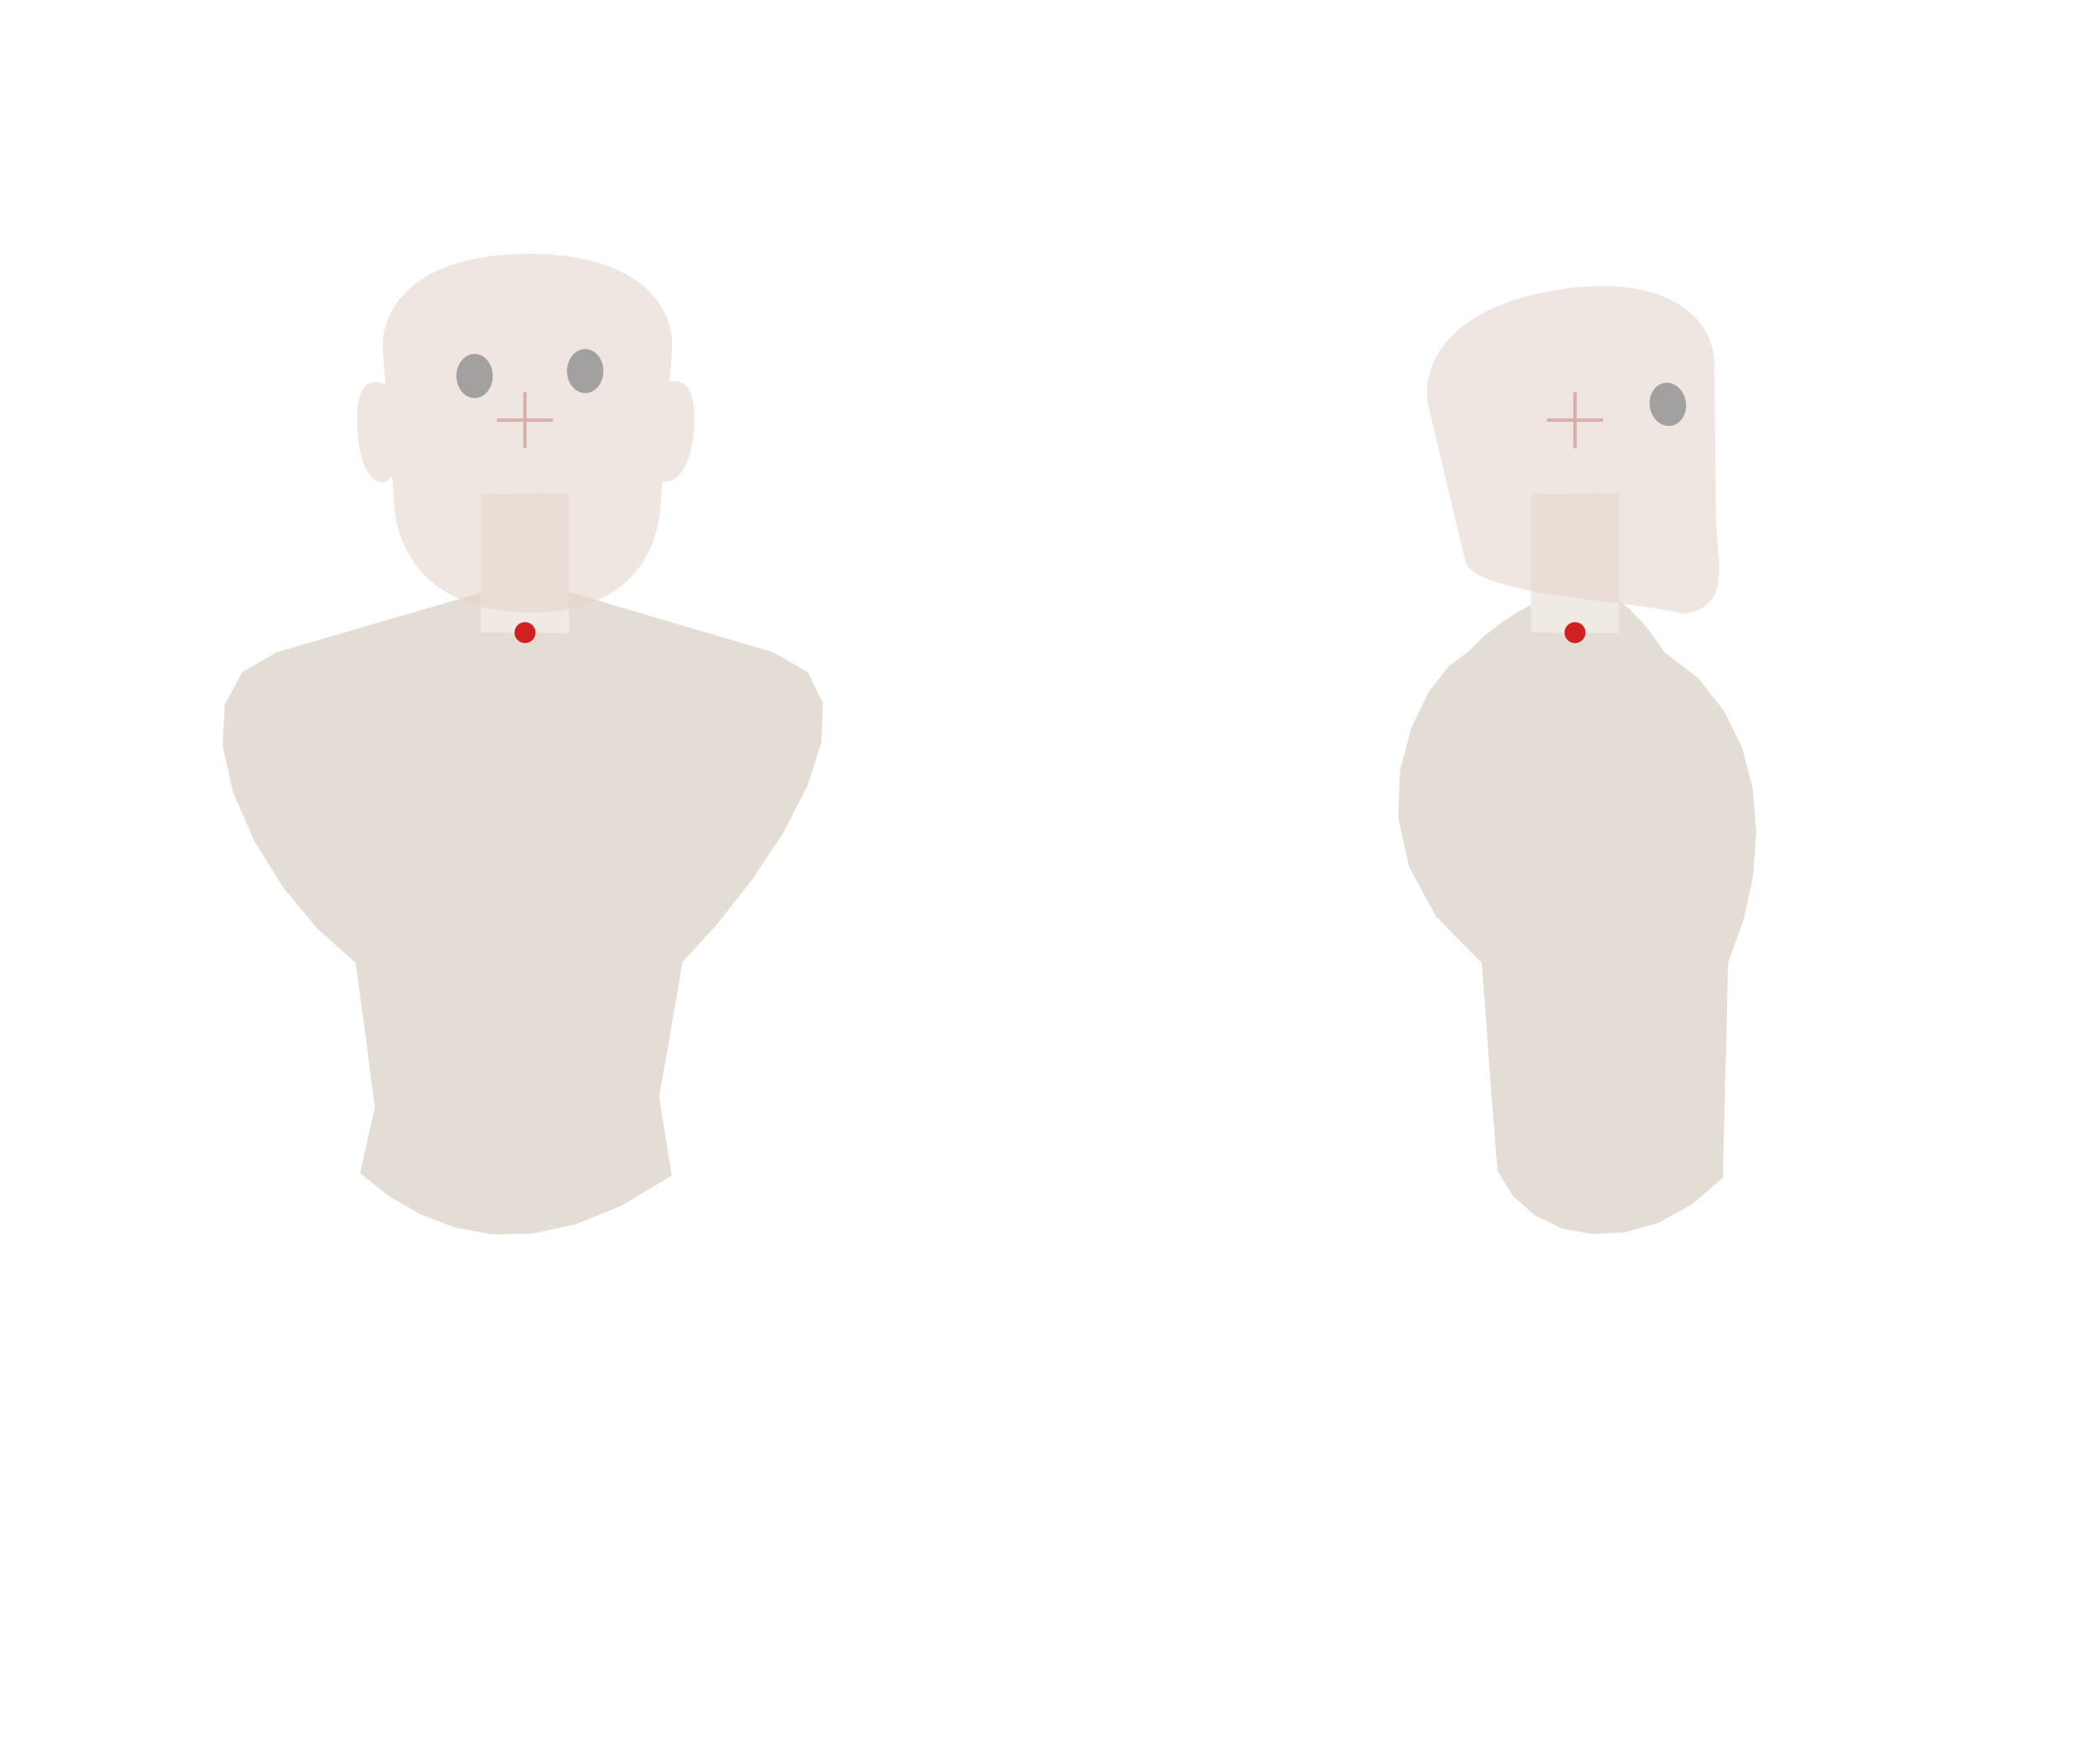
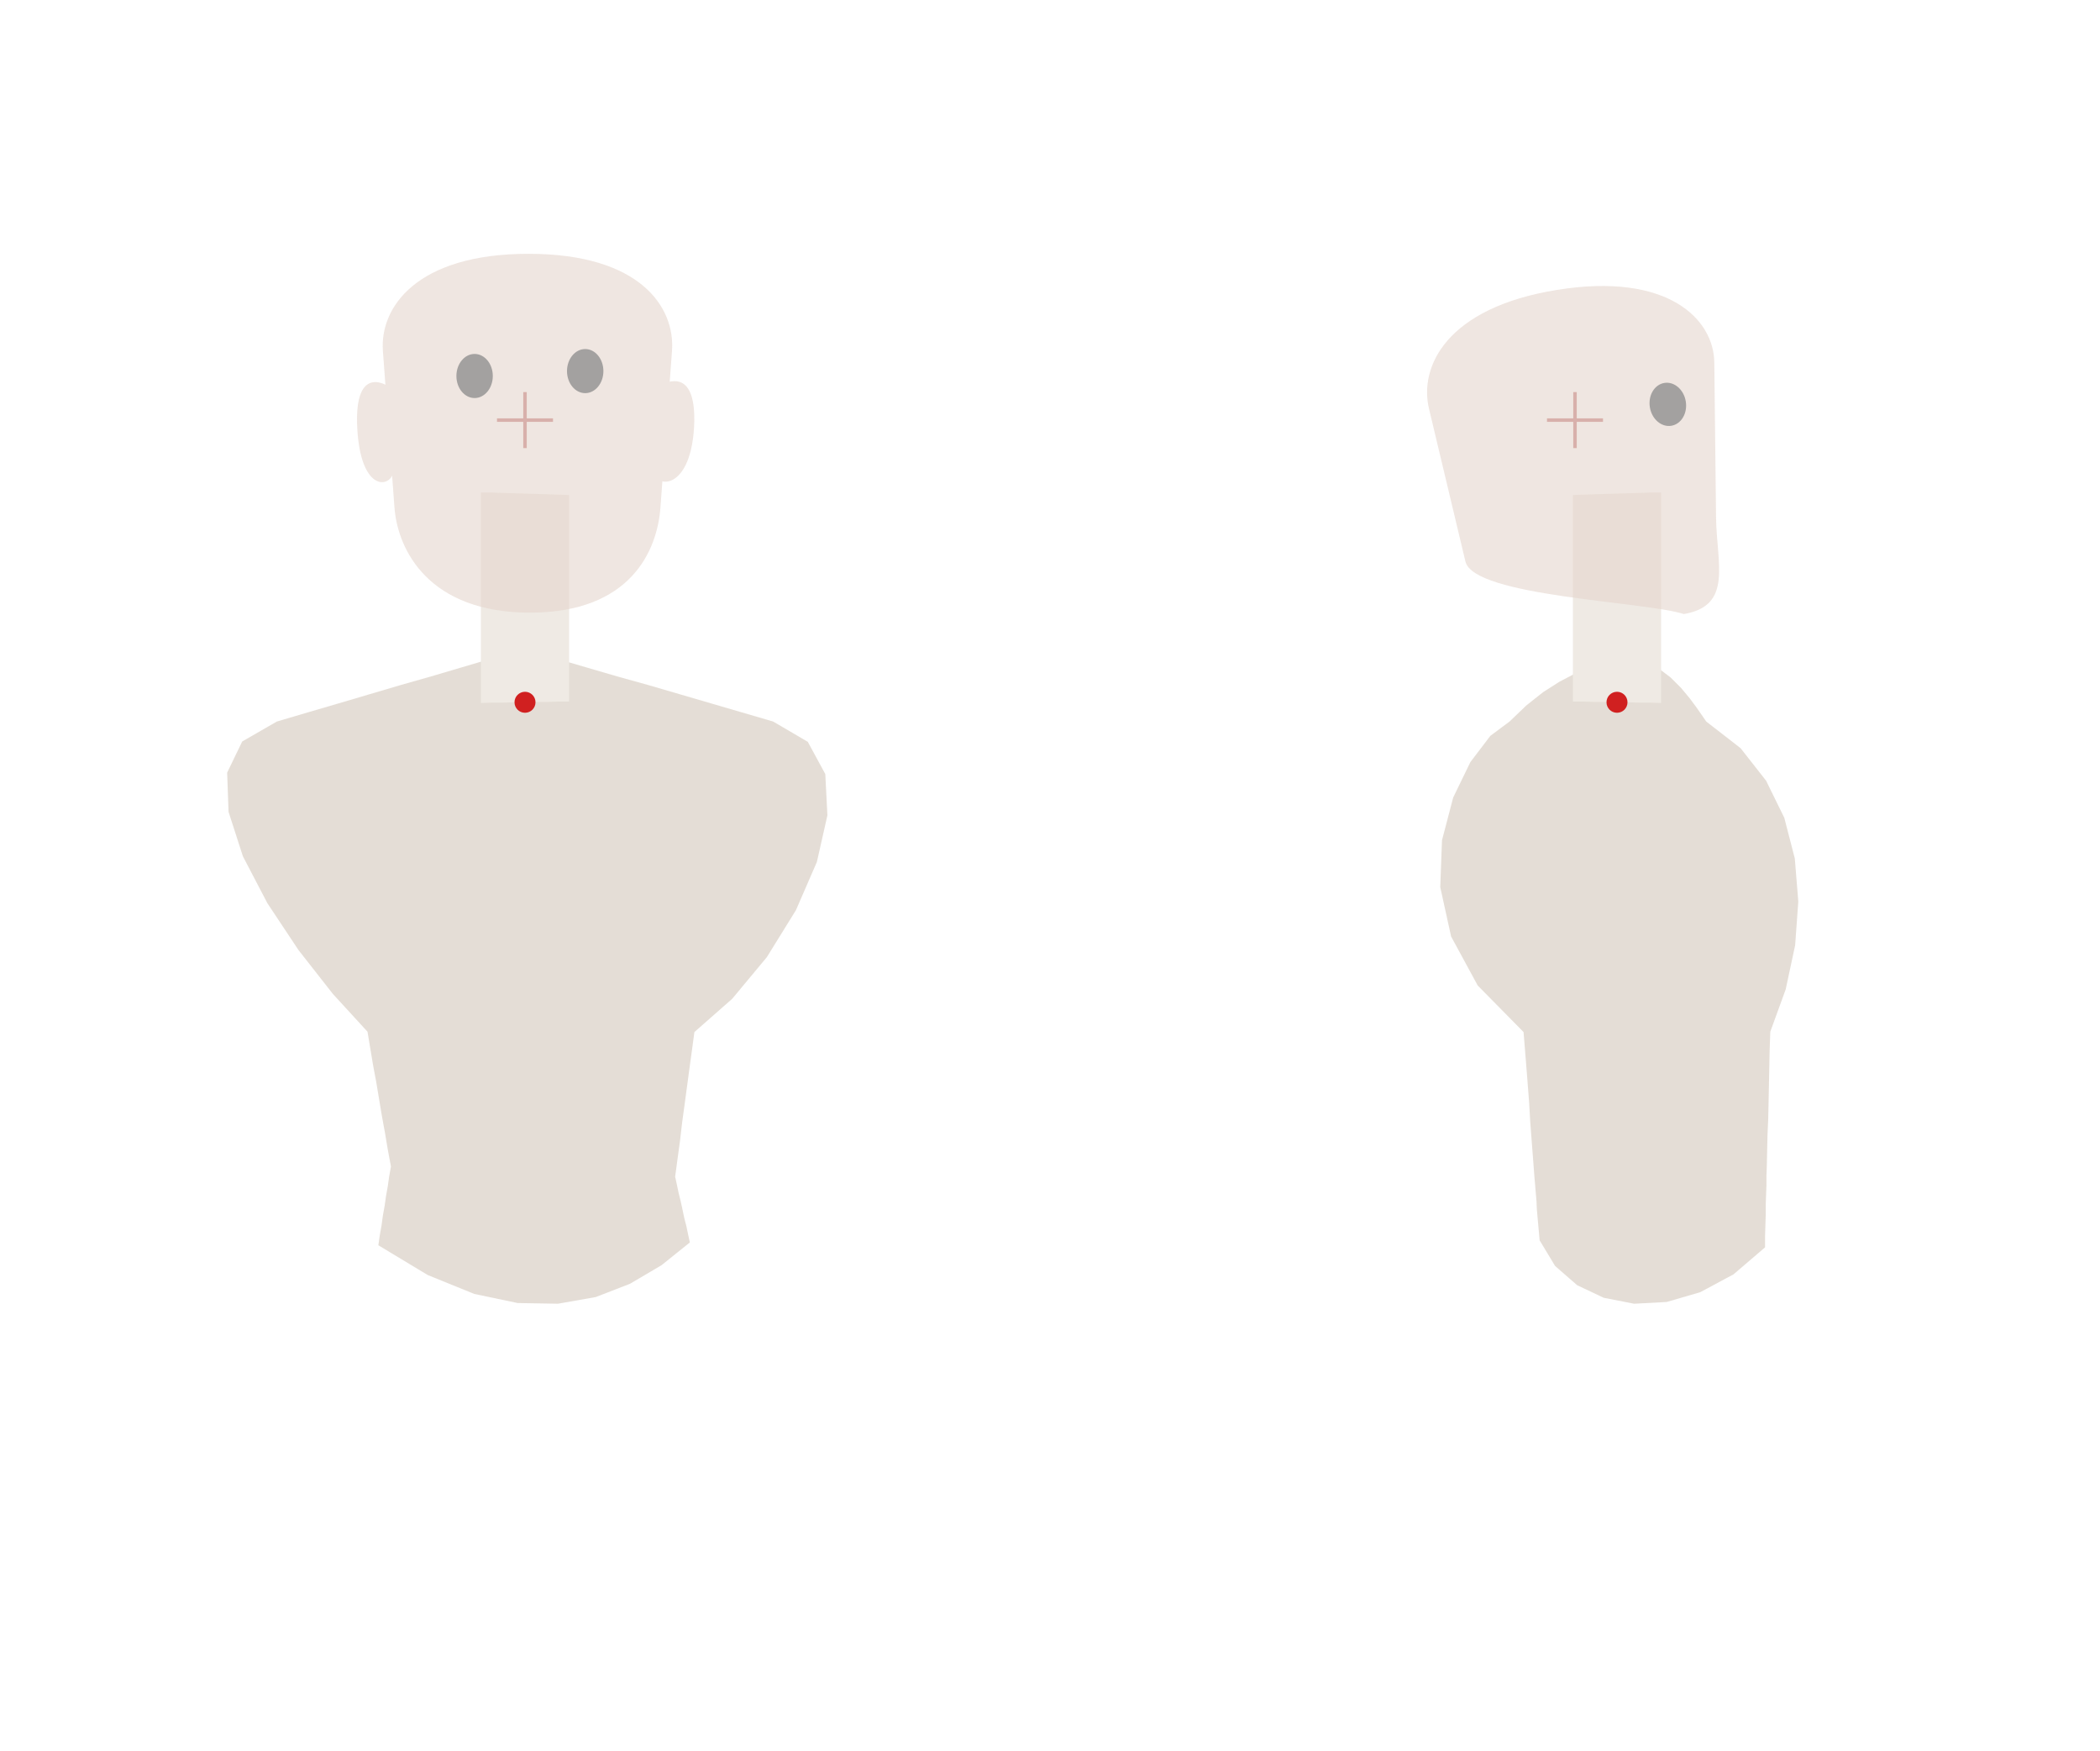
<svg xmlns="http://www.w3.org/2000/svg" width="1200" height="1000" viewBox="-1.5 -1.2 6 5">
  <g>
    <g opacity="0.7">
-       <path d="M0.709 0.663L0.621 0.637L0.532 0.611L0.444 0.585L0.356 0.559L0.268 0.533L0.18 0.507L0.092 0.481L0.004 0.455L-0.085 0.481L-0.174 0.507L-0.263 0.533L-0.353 0.559L-0.442 0.585L-0.531 0.611L-0.62 0.637L-0.709 0.663L-0.808 0.72L-0.858 0.813L-0.864 0.93L-0.834 1.063L-0.774 1.201L-0.691 1.335L-0.592 1.454L-0.484 1.55L-0.477 1.601L-0.47 1.653L-0.463 1.704L-0.456 1.756L-0.449 1.808L-0.443 1.859L-0.436 1.911L-0.429 1.962L-0.434 1.986L-0.439 2.009L-0.445 2.033L-0.45 2.056L-0.455 2.08L-0.461 2.104L-0.466 2.127L-0.471 2.151L-0.39 2.216L-0.3 2.268L-0.202 2.306L-0.094 2.326L0.021 2.324L0.145 2.297L0.278 2.243L0.419 2.158L0.415 2.13L0.41 2.102L0.406 2.074L0.401 2.046L0.397 2.018L0.392 1.989L0.388 1.961L0.383 1.933L0.392 1.885L0.4 1.837L0.409 1.789L0.417 1.741L0.425 1.693L0.434 1.644L0.442 1.596L0.45 1.548L0.549 1.44L0.647 1.315L0.736 1.182L0.806 1.047L0.847 0.92L0.851 0.808L0.808 0.72Z" fill="#d9cfc4" />
-       <path d="M0.126 0.609L0.126 0.558L0.126 0.508L0.126 0.458L0.126 0.408L0.126 0.358L0.126 0.308L0.126 0.258L0.126 0.208L0.095 0.208L0.063 0.209L0.032 0.209L0 0.21L-0.032 0.211L-0.063 0.211L-0.095 0.212L-0.126 0.212L-0.126 0.262L-0.126 0.311L-0.126 0.36L-0.126 0.409L-0.126 0.458L-0.126 0.507L-0.126 0.557L-0.126 0.606L-0.095 0.606L-0.063 0.606L-0.032 0.607L0 0.607L0.032 0.607L0.063 0.608L0.095 0.608Z" fill="#e8e1d9" />
+       <path d="M-0.709 0.861L-0.621 0.835L-0.532 0.809L-0.444 0.783L-0.356 0.757L-0.268 0.732L-0.18 0.706L-0.092 0.68L-0.004 0.654L0.085 0.68L0.174 0.706L0.263 0.732L0.353 0.757L0.442 0.783L0.531 0.809L0.62 0.835L0.709 0.861L0.808 0.919L0.858 1.011L0.864 1.129L0.834 1.262L0.774 1.4L0.691 1.534L0.592 1.653L0.484 1.748L0.477 1.8L0.47 1.851L0.463 1.903L0.456 1.955L0.449 2.006L0.443 2.058L0.436 2.109L0.429 2.161L0.434 2.184L0.439 2.208L0.445 2.232L0.45 2.255L0.455 2.279L0.461 2.302L0.466 2.326L0.471 2.349L0.39 2.414L0.3 2.467L0.202 2.505L0.094 2.524L-0.021 2.522L-0.145 2.496L-0.278 2.442L-0.419 2.357L-0.415 2.329L-0.41 2.301L-0.406 2.272L-0.401 2.244L-0.397 2.216L-0.392 2.188L-0.388 2.16L-0.383 2.132L-0.392 2.084L-0.4 2.036L-0.409 1.987L-0.417 1.939L-0.425 1.891L-0.434 1.843L-0.442 1.795L-0.45 1.747L-0.549 1.639L-0.647 1.514L-0.736 1.38L-0.806 1.246L-0.847 1.119L-0.851 1.007L-0.808 0.918Z" fill="#d9cfc4" />
+       <path d="M-0.126 0.808L-0.126 0.733L-0.126 0.657L-0.126 0.582L-0.126 0.507L-0.126 0.432L-0.126 0.357L-0.126 0.282L-0.126 0.207L-0.095 0.207L-0.063 0.208L-0.032 0.209L0 0.21L0.032 0.211L0.063 0.212L0.095 0.213L0.126 0.214L0.126 0.287L0.126 0.361L0.126 0.435L0.126 0.509L0.126 0.582L0.126 0.656L0.126 0.73L0.126 0.804L0.095 0.804L0.063 0.805L0.032 0.805L0 0.806L-0.032 0.806L-0.063 0.807L-0.095 0.807Z" fill="#e8e1d9" />
      <path d="M-0.08 0H0.08M0 -0.08V0.08" stroke="#b04040" stroke-width="0.01" fill="none" />
      <g opacity="0.6">
        <g>
          <path style="fill:#d9c3b6;stroke-width:0.015" d="m 0.014,0.55 c 0.288,0 0.364,-0.177 0.373,-0.301 l 0.033,-0.447 c 0.009,-0.123 -0.089,-0.277 -0.41,-0.277 -0.321,0 -0.425,0.154 -0.416,0.277 l 0.033,0.447 c 0.009,0.123 0.099,0.301 0.387,0.301 z" />
          <path style="fill:#d9c3b6;fill-opacity:1;stroke-width:0.015" d="m 0.37,0.156 0.003,-0.246 c 5.574e-4,-0.002 0.121,-0.091 0.11,0.111 -0.01,0.166 -0.095,0.175 -0.113,0.135 z" />
          <path style="fill:#d9c3b6;fill-opacity:1;stroke-width:0.015" d="m -0.378,0.156 -0.003,-0.246 c -5.575e-4,-0.002 -0.11,-0.085 -0.098,0.117 0.01,0.166 0.083,0.169 0.101,0.129 z" />
        </g>
        <g>
          <ellipse style="fill:#241f1c;stroke-width:0.015" cx="-0.144" cy="-0.126" rx="0.052" ry="0.063" />
          <ellipse style="fill:#241f1c;stroke-width:0.015" cx="0.172" cy="-0.14" rx="0.052" ry="0.063" />
        </g>
      </g>
    </g>
    <g />
    <g />
    <g />
    <g />
    <g>
-       <circle cx="0" cy="0.607" r="0.03" fill="#d02020" />
+       <circle cx="0" cy="0.806" r="0.03" fill="#d02020" />
    </g>
  </g>
  <g transform="translate(3 0)">
    <g opacity="0.7">
-       <path d="M0.255 0.663L0.244 0.646L0.228 0.624L0.208 0.596L0.183 0.567L0.153 0.537L0.116 0.508L0.073 0.482L0.022 0.462L-0.005 0.475L-0.038 0.489L-0.076 0.505L-0.118 0.524L-0.164 0.548L-0.211 0.579L-0.259 0.616L-0.307 0.663L-0.362 0.704L-0.419 0.778L-0.468 0.88L-0.5 1.001L-0.505 1.136L-0.474 1.276L-0.398 1.417L-0.267 1.55L-0.263 1.598L-0.259 1.648L-0.255 1.7L-0.251 1.752L-0.248 1.804L-0.244 1.857L-0.24 1.91L-0.236 1.962L-0.234 1.986L-0.232 2.009L-0.23 2.032L-0.229 2.055L-0.227 2.078L-0.225 2.101L-0.223 2.123L-0.221 2.145L-0.177 2.217L-0.114 2.272L-0.038 2.309L0.049 2.325L0.142 2.32L0.238 2.293L0.333 2.241L0.423 2.164L0.423 2.132L0.424 2.101L0.425 2.071L0.425 2.042L0.426 2.014L0.427 1.986L0.427 1.959L0.428 1.933L0.429 1.888L0.43 1.844L0.432 1.799L0.433 1.753L0.434 1.706L0.435 1.656L0.436 1.604L0.438 1.548L0.482 1.427L0.509 1.302L0.518 1.176L0.508 1.054L0.478 0.937L0.426 0.831L0.353 0.738Z" fill="#d9cfc4" />
-       <path d="M0.126 0.609L0.126 0.558L0.126 0.508L0.126 0.458L0.126 0.408L0.126 0.358L0.126 0.308L0.126 0.258L0.126 0.208L0.095 0.208L0.063 0.209L0.032 0.209L0 0.21L-0.032 0.211L-0.063 0.211L-0.095 0.212L-0.126 0.212L-0.126 0.262L-0.126 0.311L-0.126 0.36L-0.126 0.409L-0.126 0.458L-0.126 0.507L-0.126 0.557L-0.126 0.606L-0.095 0.606L-0.063 0.606L-0.032 0.607L0 0.607L0.032 0.607L0.063 0.608L0.095 0.608Z" fill="#e8e1d9" />
+       <path d="M0.375 0.861L0.364 0.845L0.348 0.822L0.328 0.795L0.303 0.765L0.273 0.735L0.236 0.707L0.193 0.681L0.142 0.66L0.115 0.674L0.082 0.687L0.044 0.703L0.002 0.723L-0.044 0.747L-0.091 0.777L-0.139 0.815L-0.187 0.861L-0.242 0.902L-0.299 0.977L-0.348 1.078L-0.38 1.2L-0.385 1.334L-0.354 1.475L-0.278 1.615L-0.147 1.748L-0.143 1.797L-0.139 1.847L-0.135 1.898L-0.131 1.95L-0.128 2.003L-0.124 2.056L-0.12 2.108L-0.116 2.161L-0.114 2.184L-0.112 2.208L-0.11 2.231L-0.109 2.254L-0.107 2.277L-0.105 2.299L-0.103 2.321L-0.101 2.343L-0.057 2.416L0.006 2.471L0.082 2.507L0.169 2.524L0.262 2.519L0.358 2.491L0.453 2.44L0.543 2.363L0.543 2.331L0.544 2.299L0.545 2.269L0.545 2.24L0.546 2.212L0.547 2.185L0.547 2.158L0.548 2.132L0.549 2.087L0.55 2.042L0.552 1.997L0.553 1.952L0.554 1.904L0.555 1.855L0.556 1.803L0.558 1.747L0.602 1.626L0.629 1.5L0.638 1.375L0.628 1.252L0.598 1.136L0.546 1.03L0.473 0.937Z" fill="#d9cfc4" />
+       <path d="M0.246 0.808L0.246 0.733L0.246 0.657L0.246 0.582L0.246 0.507L0.246 0.432L0.246 0.357L0.246 0.282L0.246 0.207L0.215 0.207L0.183 0.208L0.152 0.209L0.12 0.21L0.088 0.211L0.057 0.212L0.025 0.213L-0.006 0.214L-0.006 0.287L-0.006 0.361L-0.006 0.435L-0.006 0.509L-0.006 0.582L-0.006 0.656L-0.006 0.73L-0.006 0.804L0.025 0.804L0.057 0.805L0.088 0.805L0.12 0.806L0.152 0.806L0.183 0.807L0.215 0.807Z" fill="#e8e1d9" />
      <path d="M-0.08 0H0.08M0 -0.08V0.08" stroke="#b04040" stroke-width="0.01" fill="none" />
      <g opacity="0.6">
        <g>
          <path style="fill:#d9c3b6;stroke-width:0.015" d="m 0.311,0.554 c 0.14,-0.024 0.094,-0.142 0.092,-0.275 l -0.005,-0.443 c -0.001,-0.124 -0.132,-0.259 -0.449,-0.208 -0.317,0.051 -0.395,0.22 -0.366,0.34 l 0.104,0.436 c 0.024,0.1 0.513,0.114 0.624,0.15 z" />
        </g>
        <g>
          <ellipse style="fill:#241f1c;stroke-width:0.015" cx="0.269" cy="-0.002" rx="0.052" ry="0.062" transform="rotate(-9.201606)" />
        </g>
      </g>
    </g>
    <g />
    <g />
    <g />
    <g />
    <g>
-       <circle cx="0" cy="0.607" r="0.03" fill="#d02020" />
+       <circle cx="0.12" cy="0.806" r="0.03" fill="#d02020" />
    </g>
  </g>
</svg>
